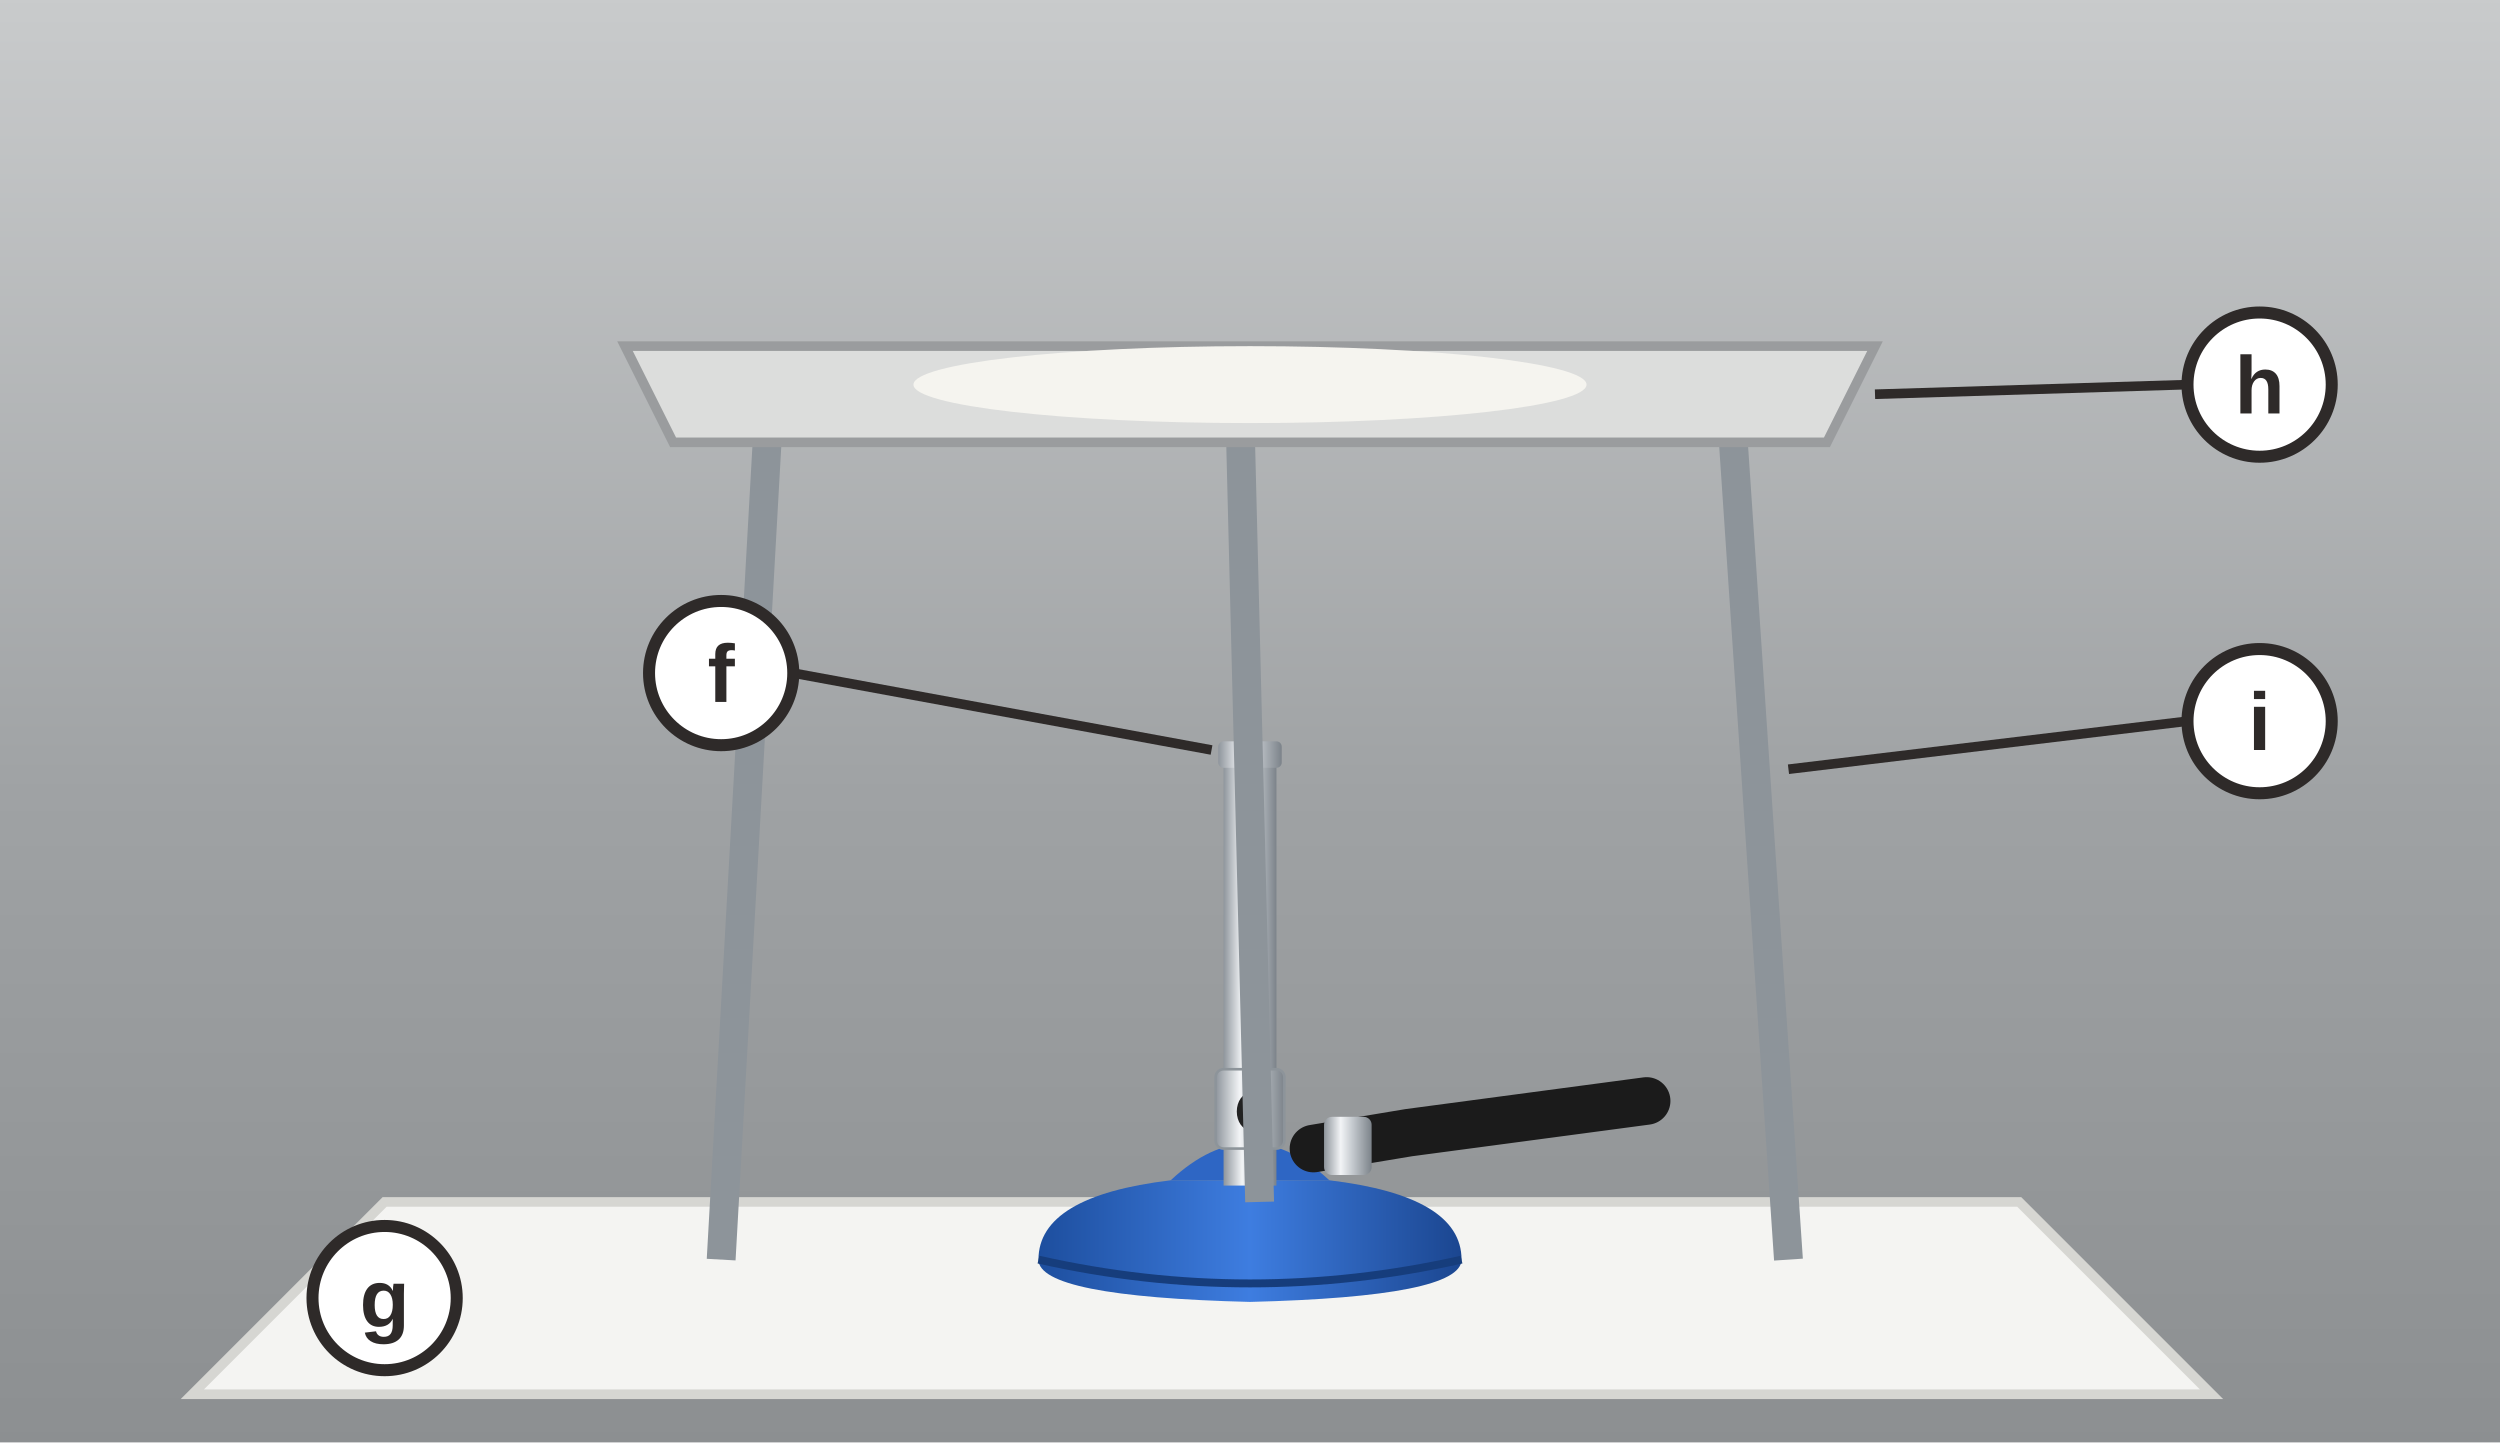
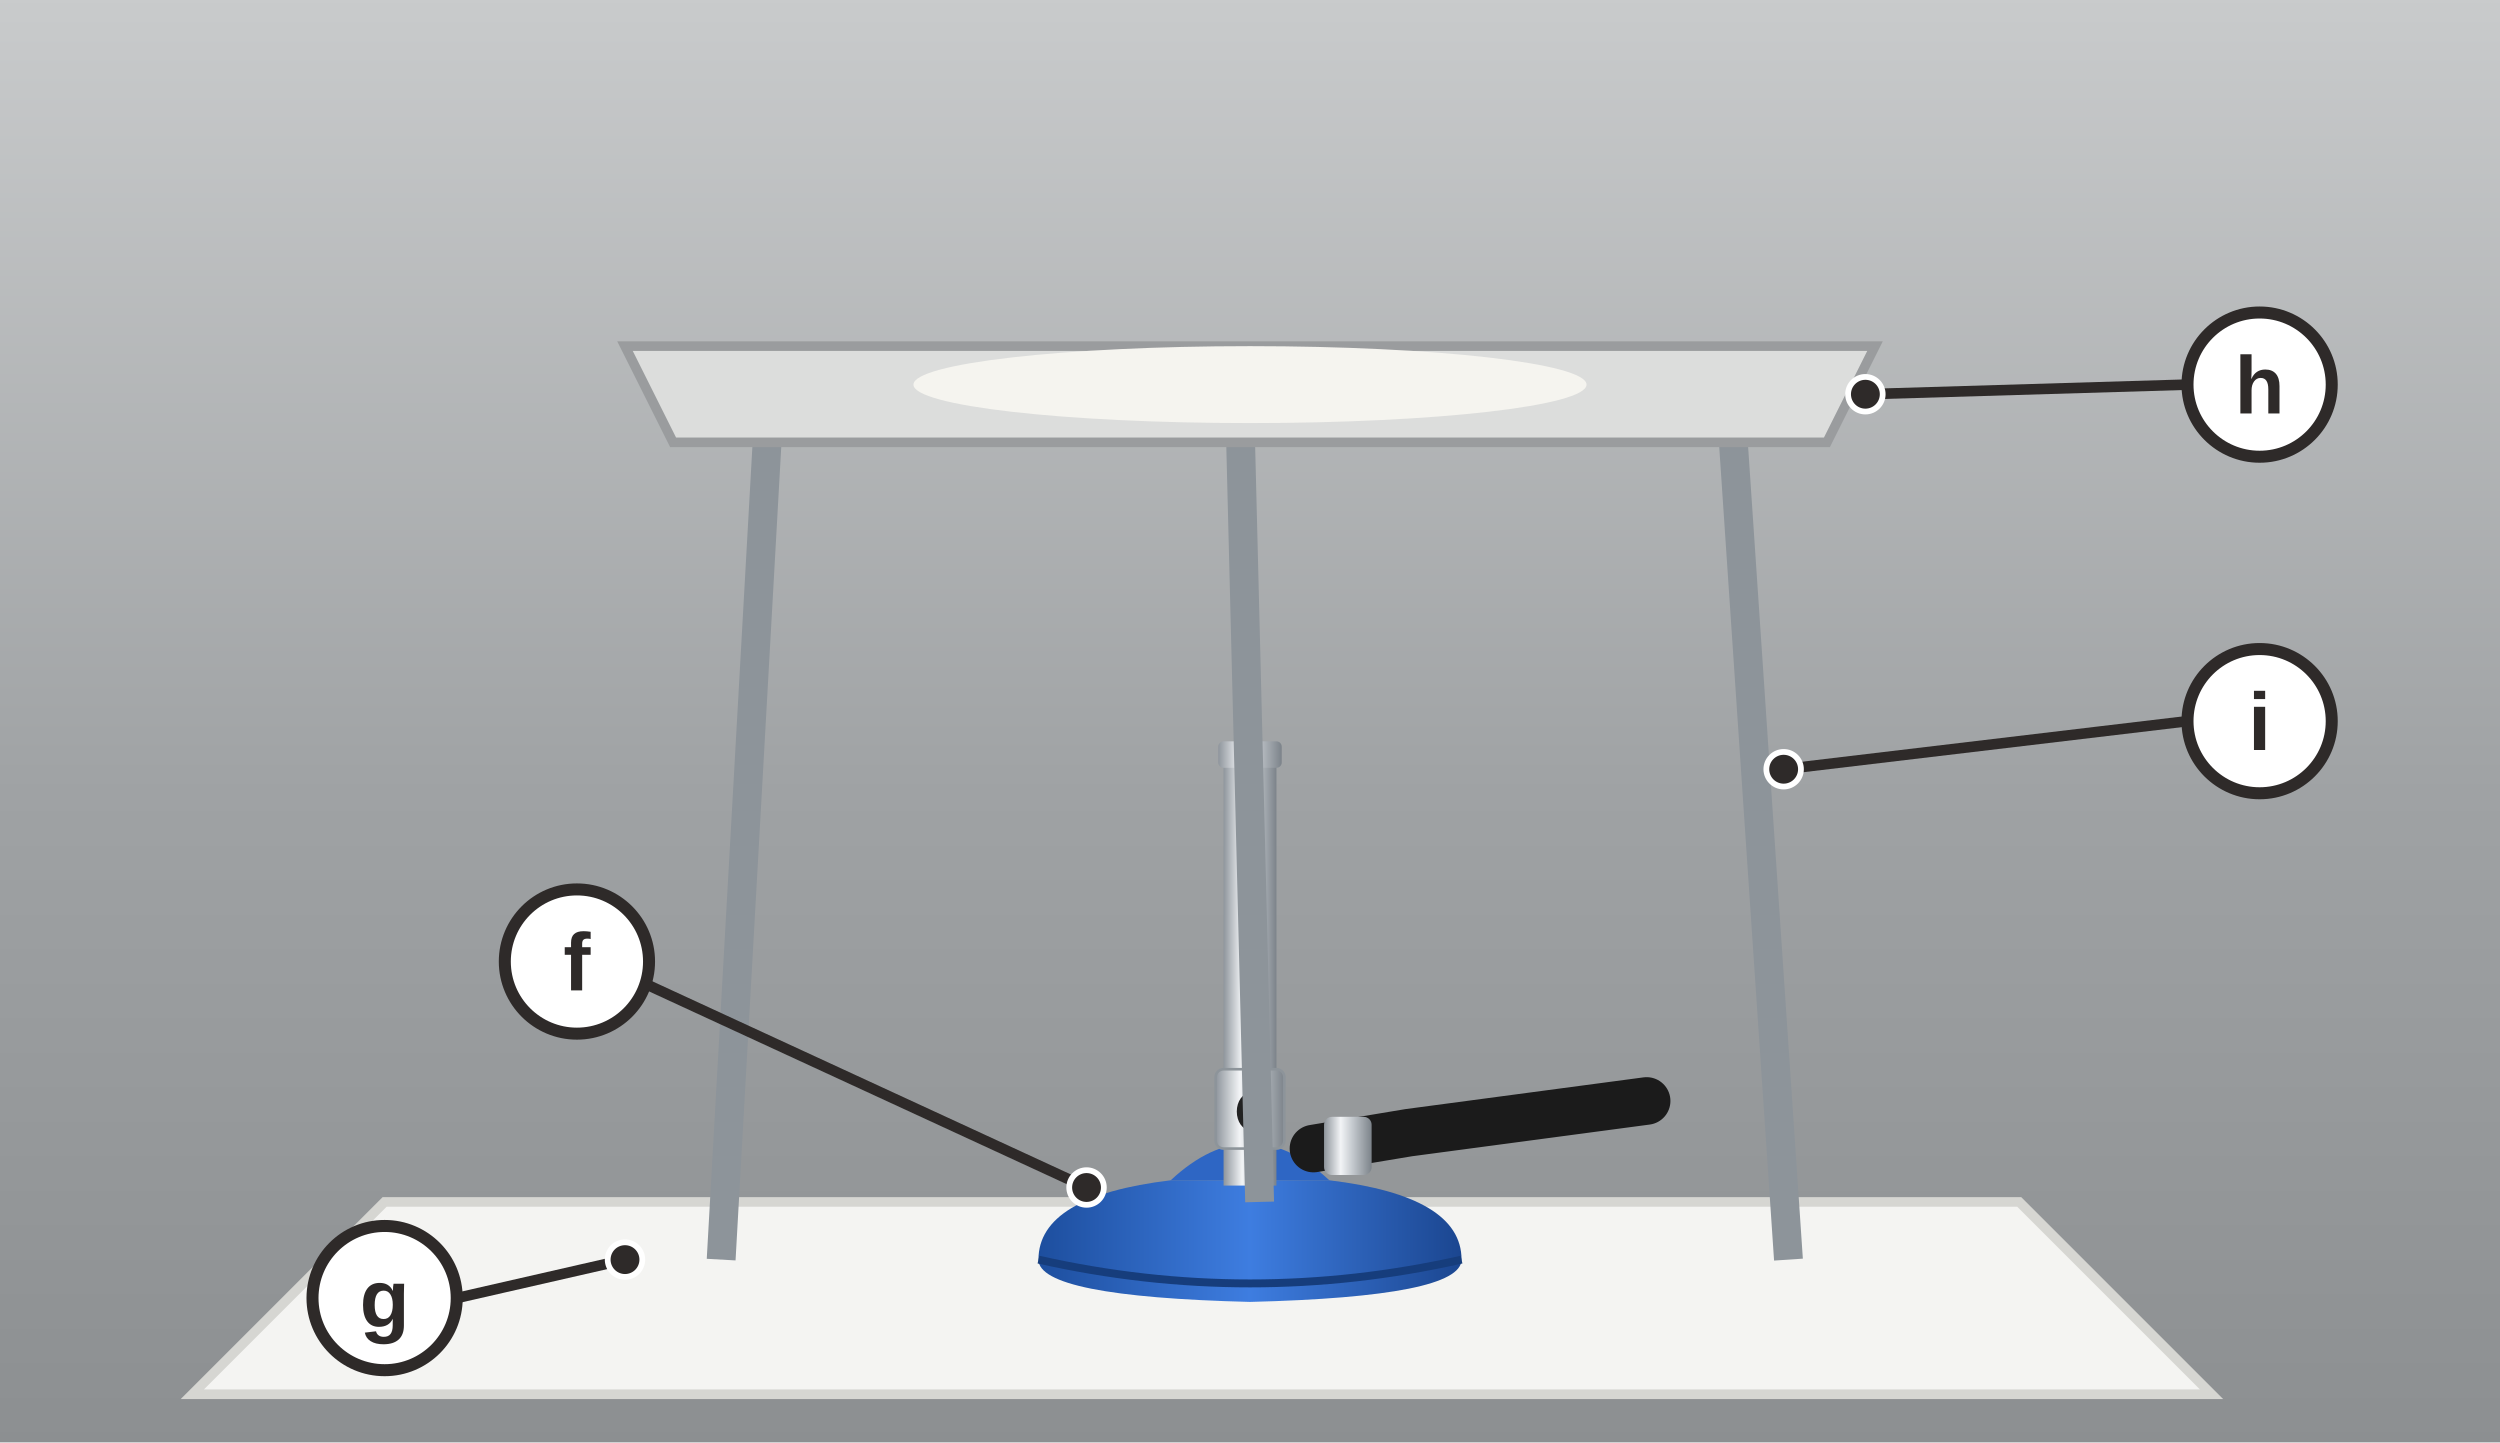
<svg xmlns="http://www.w3.org/2000/svg" viewBox="0 0 520 300" width="520" height="300" font-family="Arial, Helvetica, sans-serif">
  <defs>
    <linearGradient id="bg" x1="0" y1="0" x2="0" y2="1">
      <stop offset="0" stop-color="#C9CBCC" />
      <stop offset=".55" stop-color="#9FA2A4" />
      <stop offset="1" stop-color="#8C8F91" />
    </linearGradient>
    <linearGradient id="steel" x1="0" x2="1">
      <stop offset="0" stop-color="#8E959C" />
      <stop offset=".35" stop-color="#F2F4F6" />
      <stop offset=".6" stop-color="#C4C9CE" />
      <stop offset="1" stop-color="#7C838A" />
    </linearGradient>
    <linearGradient id="blueb" x1="0" x2="1">
      <stop offset="0" stop-color="#1D4E9E" />
      <stop offset=".5" stop-color="#3E7DE0" />
      <stop offset="1" stop-color="#1B4690" />
    </linearGradient>
  </defs>
  <rect width="520" height="300" fill="url(#bg)" />
  <path d="M80 250 L420 250 L460 290 L40 290Z" fill="#F4F4F2" stroke="#D6D6D2" stroke-width="2" />
  <g transform="translate(260 262) scale(0.55)">
    <path d="M-80 0 Q-80 -24 -30 -30 L30 -30 Q80 -24 80 0 Q80 14 0 16 Q-80 14 -80 0Z" fill="url(#blueb)" />
    <path d="M-80 0 Q0 18 80 0" stroke="#163D7C" stroke-width="3" fill="none" />
    <path d="M-30 -30 Q0 -58 30 -30Z" fill="#2E66C4" />
    <rect x="-10" y="-190" width="20" height="162" fill="url(#steel)" />
    <rect x="-12" y="-196" width="24" height="10" rx="2" fill="url(#steel)" />
    <rect x="-13" y="-72" width="26" height="30" rx="3" fill="url(#steel)" stroke="#8D949A" stroke-width="1" />
    <ellipse cx="0" cy="-56" rx="5" ry="7" fill="#222" />
    <path d="M24 -42 L60 -48 Q90 -52 150 -60" stroke="#1B1B1B" stroke-width="18" fill="none" stroke-linecap="round" />
    <rect x="28" y="-54" width="18" height="22" rx="3" fill="url(#steel)" />
  </g>
  <path d="M160 84 L150 262 M360 84 L372 262 M258 90 L262 250" stroke="#8D949A" stroke-width="6" />
  <path d="M130 72 L390 72 L380 92 L140 92Z" fill="#DCDDDC" stroke="#9A9C9E" stroke-width="2" />
  <ellipse cx="260" cy="80" rx="70" ry="8" fill="#F5F4EF" />
  <circle cx="470" cy="80" r="15" fill="#fff" stroke="#2E2A29" stroke-width="2.5" />
  <text x="470" y="86" text-anchor="middle" font-size="17" font-weight="700" fill="#2E2A29">h</text>
-   <path d="M455 80 L390 82" stroke="#2E2A29" stroke-width="2" />
-   <circle cx="150" cy="140" r="15" fill="#fff" stroke="#2E2A29" stroke-width="2.5" />
-   <text x="150" y="146" text-anchor="middle" font-size="17" font-weight="700" fill="#2E2A29">f</text>
-   <path d="M165 140 L252 156" stroke="#2E2A29" stroke-width="2" />
+   <path d="M455 80 L388 82" stroke="#2E2A29" stroke-width="2.2" />
+   <circle cx="388" cy="82" r="3.6" fill="#2E2A29" stroke="#fff" stroke-width="1.2" />
+   <circle cx="120" cy="200" r="15" fill="#fff" stroke="#2E2A29" stroke-width="2.5" />
+   <text x="120" y="206" text-anchor="middle" font-size="17" font-weight="700" fill="#2E2A29">f</text>
+   <path d="M135 205 L226 247" stroke="#2E2A29" stroke-width="2.2" />
+   <circle cx="226" cy="247" r="3.6" fill="#2E2A29" stroke="#fff" stroke-width="1.2" />
  <circle cx="470" cy="150" r="15" fill="#fff" stroke="#2E2A29" stroke-width="2.5" />
  <text x="470" y="156" text-anchor="middle" font-size="17" font-weight="700" fill="#2E2A29">i</text>
-   <path d="M455 150 L372 160" stroke="#2E2A29" stroke-width="2" />
+   <path d="M455 150 L371 160" stroke="#2E2A29" stroke-width="2.2" />
+   <circle cx="371" cy="160" r="3.6" fill="#2E2A29" stroke="#fff" stroke-width="1.2" />
  <circle cx="80" cy="270" r="15" fill="#fff" stroke="#2E2A29" stroke-width="2.5" />
  <text x="80" y="276" text-anchor="middle" font-size="17" font-weight="700" fill="#2E2A29">g</text>
+   <path d="M95 270 L130 262" stroke="#2E2A29" stroke-width="2.2" />
+   <circle cx="130" cy="262" r="3.6" fill="#2E2A29" stroke="#fff" stroke-width="1.2" />
</svg>
